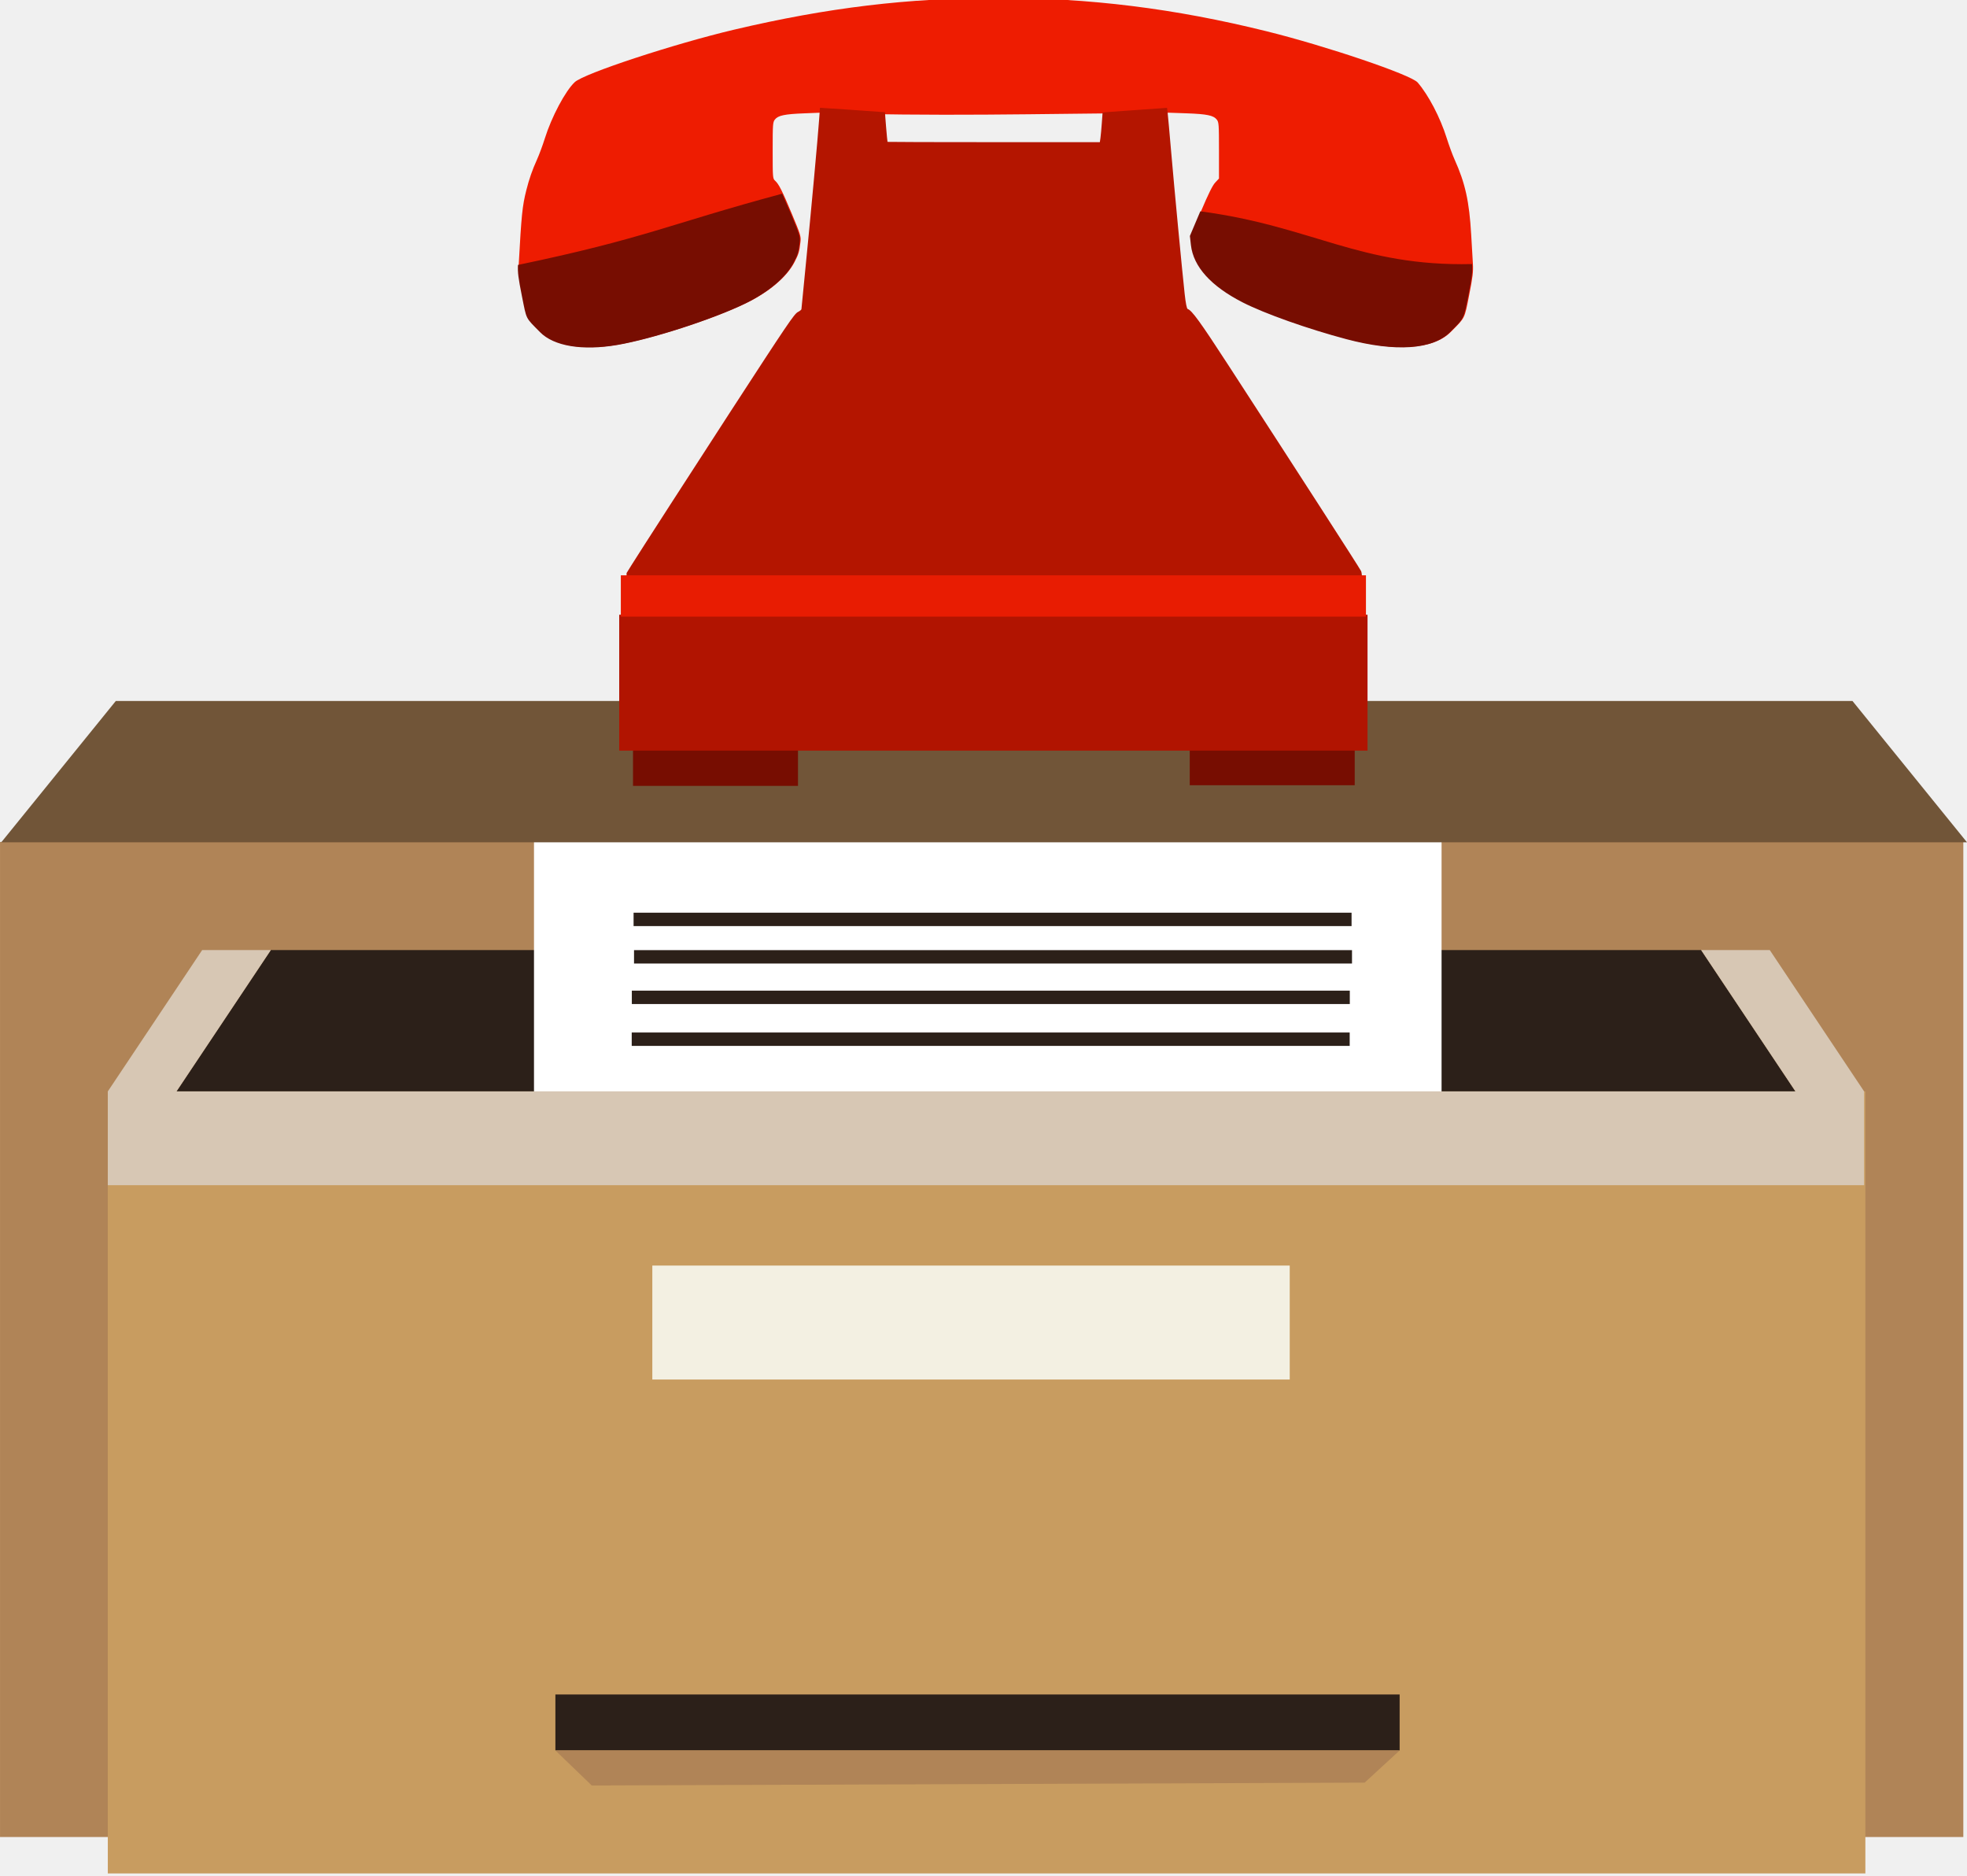
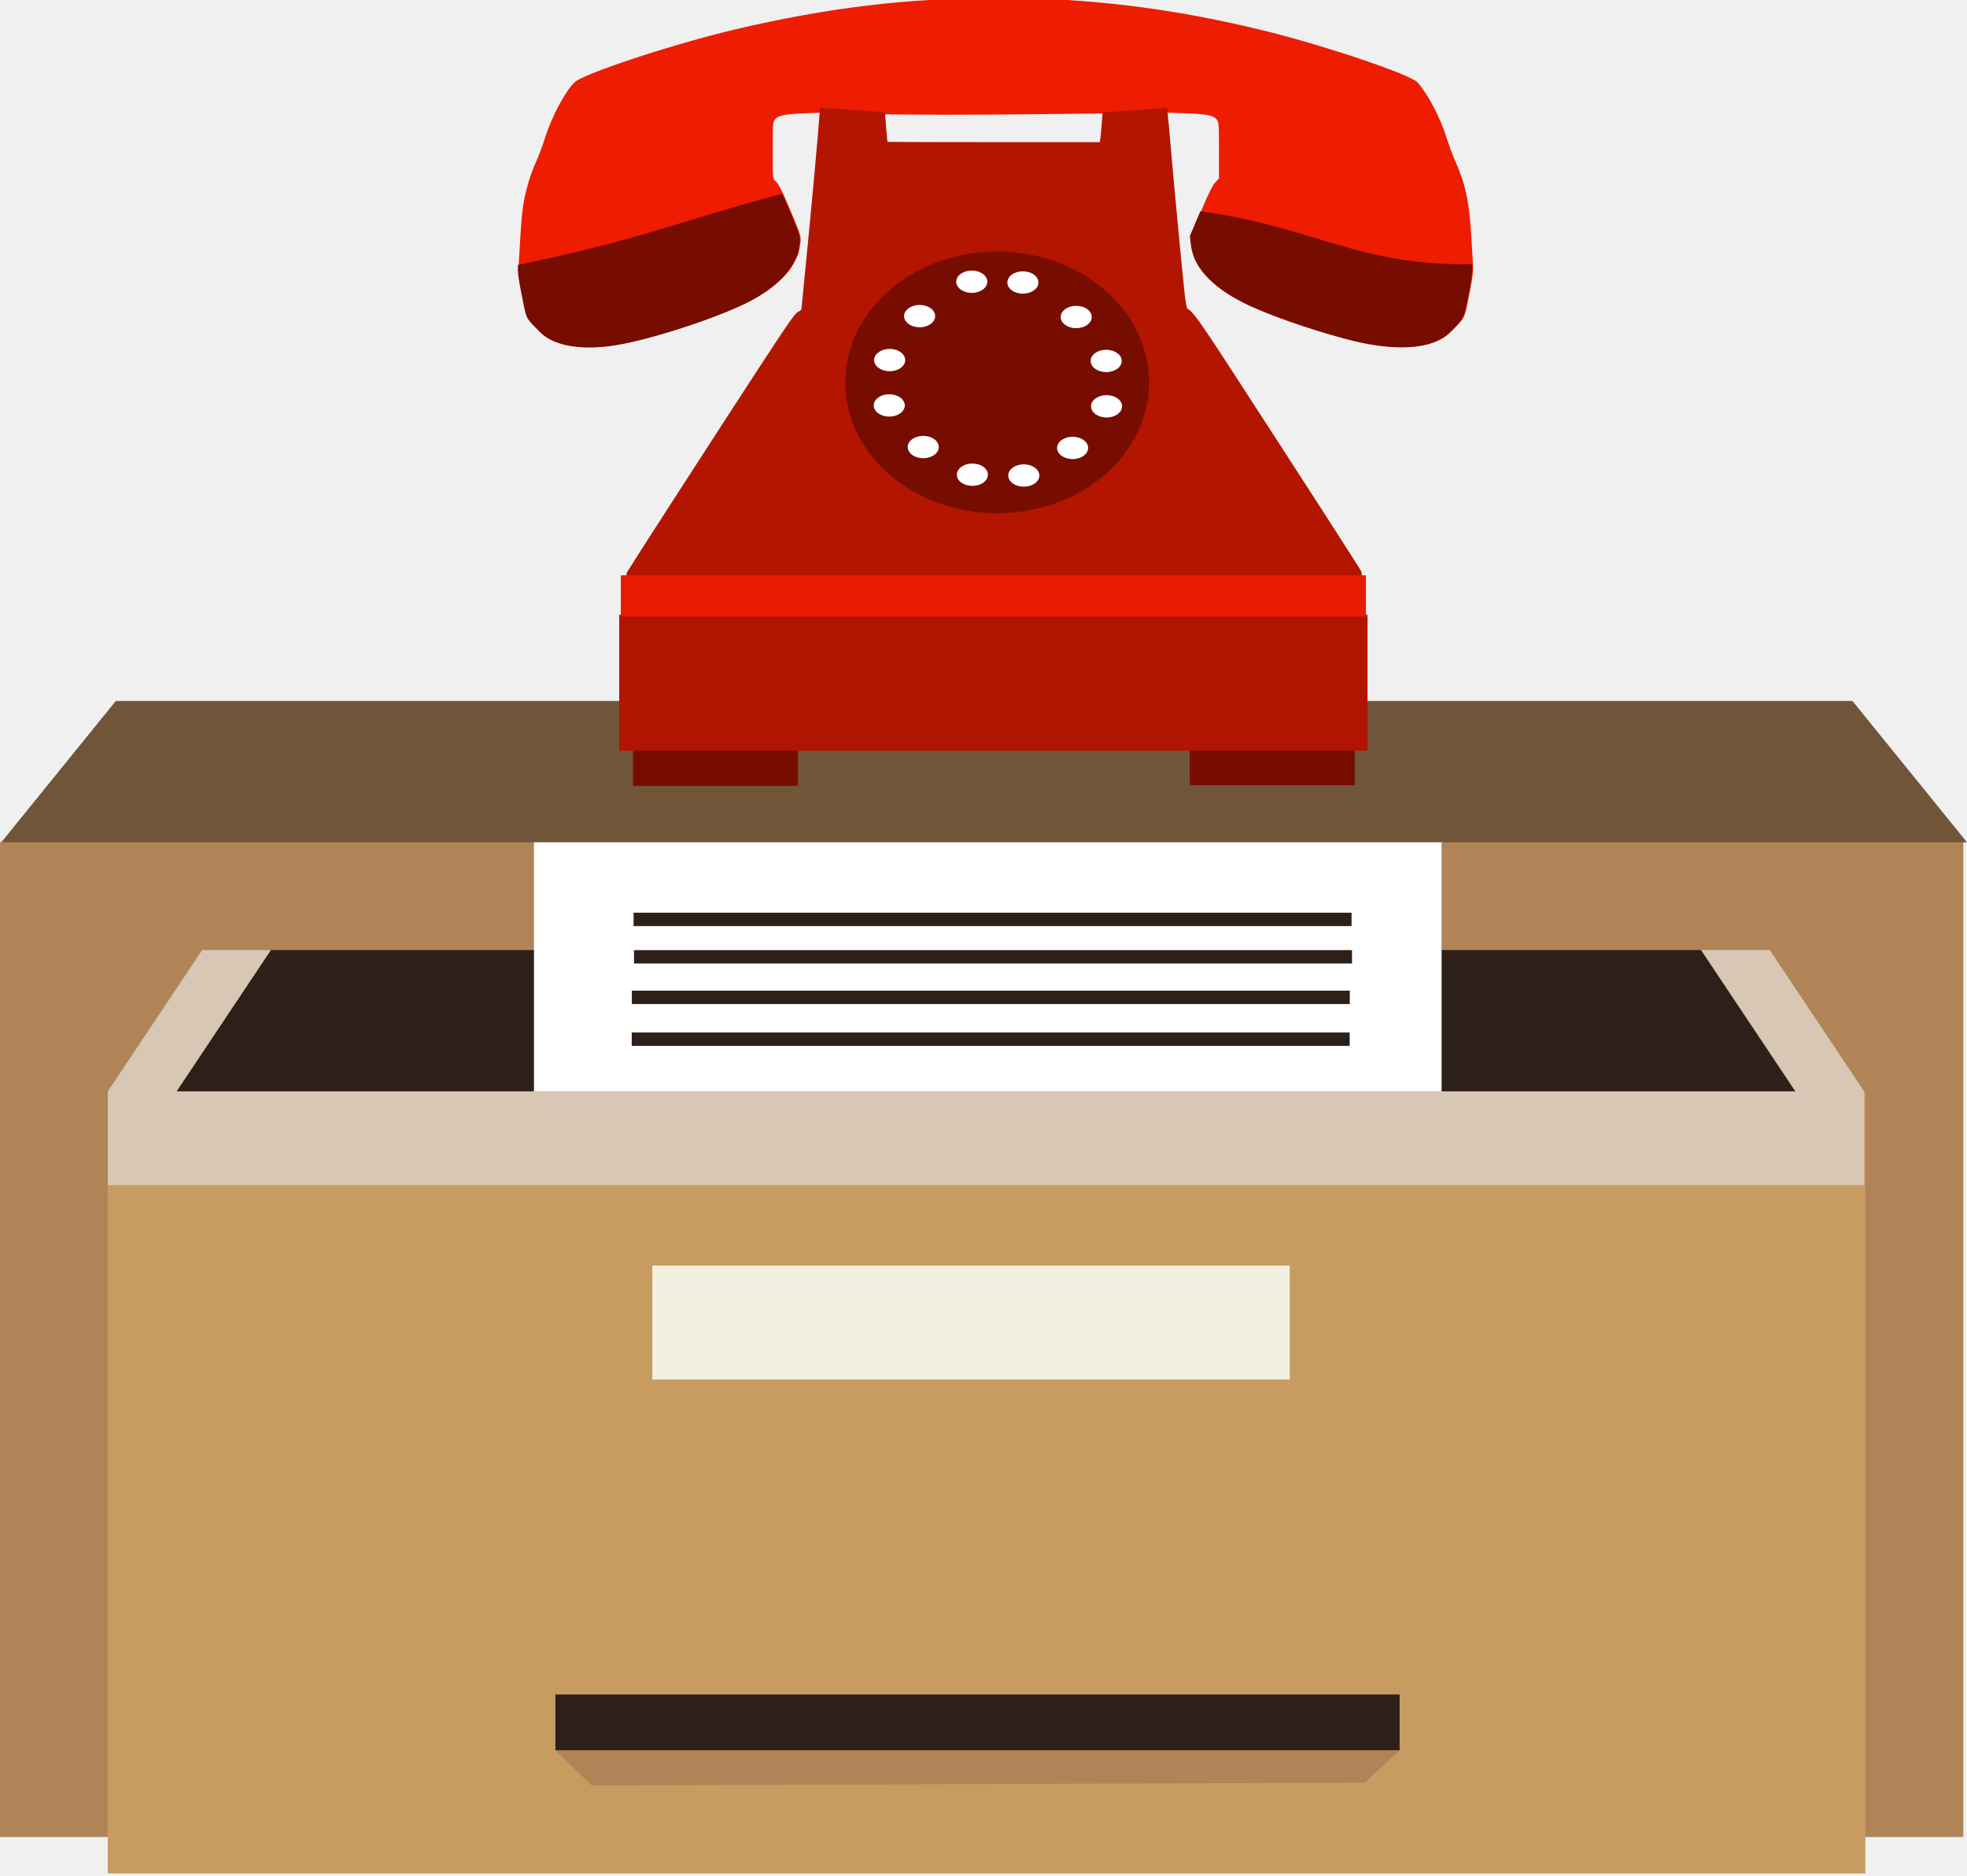
<svg xmlns="http://www.w3.org/2000/svg" width="53.734mm" height="51.229mm" viewBox="0 0 53.76 51.229" version="1.1" id="svg8">
  <defs id="defs2" />
  <g id="layer1" transform="translate(-95.213,-260.4869)">
    <rect style="fill:#000000;fill-opacity:0;fill-rule:evenodd;stroke-width:0.165" id="rect10" width="37.112" height="36.2" x="-11.84" y="83.938" />
-     <g id="g866" transform="translate(86.97449,135.2678)">
-       <rect style="fill:#b08457;fill-opacity:1;stroke-width:0.187" id="rect898" width="53.659" height="27.193" x="8.239" y="148.214" />
-       <path id="rect996-2" style="fill:#2c2019;fill-opacity:1;stroke-width:0.44" d="m 15.64,151.169 -2.579,3.863 h 44.249 l -2.579,-3.863 c -39.092,0 0,0 -39.092,0 z" />
-       <rect style="fill:#ffffff;fill-opacity:1;stroke-width:0.209" id="rect1021" width="24.805" height="27.321" x="22.833" y="147.422" />
-       <rect style="fill:#c89c60;fill-opacity:1;stroke-width:0.265" id="rect900-3" width="48.036" height="21.37" x="11.185" y="155.032" />
-       <rect style="fill:#f3f0e2;fill-opacity:1;stroke-width:0.265" id="rect902-6" width="17.421" height="3.114" x="26.067" y="159.791" />
-       <path id="rect904-7" style="fill:#d7c7b4;fill-opacity:1;stroke-width:0.265" d="m 13.764,151.169 -2.579,3.863 v 2.562 h 48.002 v -2.562 l -2.579,-3.863 h -1.876 l 2.579,3.863 h -44.249 l 2.579,-3.863 z" />
-       <rect style="fill:#2c2019;fill-opacity:1;stroke-width:0.265" id="rect906-5" width="23.074" height="1.528" x="23.418" y="171.512" />
-       <path id="rect908-3" style="fill:#b08457;fill-opacity:1;stroke-width:0.265" d="m 23.418,173.041 h 23.074 l -0.957,0.88 -21.123,0.078 z" />
-       <rect style="fill:#2c2019;fill-opacity:1;stroke-width:0.119" id="rect906-5-9" width="19.623" height="0.366" x="25.555" y="150.148" />
-       <rect style="fill:#2c2019;fill-opacity:1;stroke-width:0.119" id="rect906-5-9-1" width="19.623" height="0.366" x="25.567" y="151.171" />
-       <rect style="fill:#2c2019;fill-opacity:1;stroke-width:0.119" id="rect906-5-9-2" width="19.623" height="0.366" x="25.507" y="152.278" />
-       <path id="rect996-2-7" style="fill:#715538;fill-opacity:1;stroke-width:0.485" d="m 11.404,144.362 -3.131,3.863 h 53.726 l -3.131,-3.863 c -47.463,0 0,0 -47.463,0 z" />
-       <g id="g1427" transform="translate(-12.40668,66.25464)">
-         <rect style="fill:#770d01;fill-opacity:1;stroke-width:0.265" id="rect1207" width="4.509" height="1.063" x="37.946" y="79.365" />
-         <rect style="fill:#770d01;fill-opacity:1;stroke-width:0.265" id="rect1207-3" width="4.509" height="1.063" x="53.162" y="79.347" />
-         <rect style="fill:#b11401;fill-opacity:1;stroke-width:0.232" id="rect1211" width="20.452" height="3.713" x="37.569" y="75.751" />
-         <path style="fill:#ee1c01;fill-opacity:1;stroke-width:0.031" d="m 43.107,62.03 -0.478,0.019 c -0.542,0.021 -0.717,0.058 -0.805,0.169 -0.057,0.073 -0.061,0.129 -0.061,0.845 0,0.74 0.002,0.769 0.065,0.826 0.104,0.094 0.192,0.268 0.461,0.911 0.234,0.559 0.251,0.615 0.234,0.76 -0.031,0.273 -0.051,0.338 -0.166,0.559 -0.212,0.406 -0.698,0.816 -1.332,1.122 -0.89,0.431 -2.562,0.97 -3.494,1.129 -0.952,0.162 -1.73,0.032 -2.107,-0.352 -0.407,-0.414 -0.36,-0.321 -0.495,-0.987 -0.099,-0.49 -0.119,-0.645 -0.107,-0.848 0.075,-1.358 0.099,-1.602 0.208,-2.033 0.077,-0.306 0.163,-0.553 0.292,-0.838 0.058,-0.128 0.154,-0.386 0.213,-0.574 0.185,-0.592 0.561,-1.299 0.818,-1.541 0.25,-0.236 2.713,-1.046 4.355,-1.434 2.557,-0.603 4.753,-0.867 7.215,-0.868 2.498,-3.82e-4 4.827,0.289 7.337,0.911 1.645,0.408 3.948,1.189 4.131,1.4 0.297,0.345 0.617,0.957 0.793,1.517 0.062,0.196 0.159,0.462 0.217,0.59 0.29,0.643 0.401,1.143 0.453,2.048 0.017,0.299 0.038,0.659 0.047,0.8 0.013,0.214 -0.004,0.358 -0.102,0.853 -0.13,0.66 -0.105,0.608 -0.5,1.006 -0.476,0.479 -1.491,0.548 -2.832,0.193 -1.046,-0.277 -2.236,-0.698 -2.834,-1.004 -0.869,-0.444 -1.35,-0.976 -1.417,-1.568 l -0.028,-0.249 0.284,-0.672 c 0.198,-0.468 0.315,-0.705 0.387,-0.78 l 0.102,-0.109 v -0.767 c 0,-0.717 -0.004,-0.772 -0.061,-0.845 -0.089,-0.113 -0.267,-0.15 -0.816,-0.17 l -0.489,-0.017 c -3.706,0.033 -6.504,0.107 -9.487,-0.001 z" id="path1221-7" />
-         <path id="path1221-0" style="fill:#b41500;fill-opacity:1;stroke-width:0.031" d="m 43.056,61.897 -0.022,0.307 c -0.034,0.485 -0.226,2.581 -0.361,3.933 -0.068,0.68 -0.124,1.249 -0.124,1.264 0,0.015 -0.043,0.05 -0.096,0.077 -0.101,0.052 -0.286,0.326 -1.838,2.714 -0.965,1.486 -2.532,3.915 -2.711,4.204 l -0.134,0.216 v 0.367 c 13.609,0.442 12.1,-0.045 20.11,10e-4 0,-0.207 -0.014,-0.382 -0.035,-0.422 -0.062,-0.119 -1.758,-2.748 -3.635,-5.638 -0.757,-1.166 -0.989,-1.486 -1.104,-1.524 -0.025,-0.008 -0.055,-0.157 -0.083,-0.415 -0.069,-0.627 -0.283,-2.88 -0.37,-3.894 -0.043,-0.504 -0.086,-0.977 -0.095,-1.052 l -0.016,-0.136 c -1.753,0.122 -1.762,0.127 -1.762,0.127 l -0.021,0.289 c -0.011,0.159 -0.028,0.342 -0.037,0.406 l -0.017,0.116 h -2.899 c -1.594,0 -2.901,-0.004 -2.904,-0.008 -0.008,-0.014 -0.074,-0.804 -0.068,-0.81 -1.778,-0.124 0.007,-0.004 -1.78,-0.122 z" />
-         <rect style="fill:#e81c02;fill-opacity:1;stroke-width:0.235" id="rect1213" width="20.365" height="1.128" x="37.613" y="74.674" />
-         <g id="g868">
-           <circle style="fill:#770d01;fill-opacity:1;stroke-width:0.265" id="path1217" d="m 52.052,69.401 a 4.153,3.577 0 0 1 -4.136,3.577 4.153,3.577 0 0 1 -4.169,-3.548 4.153,3.577 0 0 1 4.102,-3.605 4.153,3.577 0 0 1 4.202,3.519" />
-           <path id="path1221-9" style="fill:#770d01;fill-opacity:1;stroke-width:0.031" d="m 34.802,66.192 c -0.011,0.203 0.009,0.358 0.107,0.848 0.134,0.667 0.088,0.574 0.495,0.988 0.377,0.384 1.154,0.514 2.107,0.352 0.932,-0.158 2.604,-0.698 3.494,-1.129 0.634,-0.307 1.121,-0.716 1.332,-1.122 0.115,-0.221 0.134,-0.286 0.165,-0.559 0.017,-0.145 -5.29e-4,-0.202 -0.234,-0.761 -0.061,-0.145 -0.155,-0.356 -0.245,-0.564 -3.125,0.841 -3.729,1.218 -7.222,1.947 z m 18.648,-1.463 -0.284,0.671 0.028,0.249 c 0.068,0.592 0.548,1.124 1.417,1.568 0.599,0.306 1.788,0.727 2.834,1.004 1.341,0.355 2.356,0.286 2.832,-0.193 0.395,-0.397 0.369,-0.345 0.5,-1.006 0.099,-0.496 0.116,-0.64 0.103,-0.854 -3.081,0.071 -4.363,-1.036 -7.43,-1.441 z" />
+     <g id="layer2">
+       <g id="g866" transform="translate(86.97449,135.2678)">
+         <path id="rect898" style="fill:#b08457;fill-opacity:1;stroke-width:0.187" d="m 8.239,148.214 h 53.659 v 27.193 H 8.239 Z" />
+         <path id="rect996-2" style="fill:#2c2019;fill-opacity:1;stroke-width:0.44" d="m 15.64,151.169 -2.579,3.863 h 44.249 l -2.579,-3.863 c -39.092,0 0,0 -39.092,0 z" />
+         <path id="rect1021" style="fill:#ffffff;fill-opacity:1;stroke-width:0.209" d="M 22.833,147.422 H 47.638 V 174.743 H 22.833 Z" />
+         <path id="rect900-3" style="fill:#c89c60;fill-opacity:1;stroke-width:0.265" d="m 11.185,155.032 h 48.036 v 21.37 H 11.185 Z" />
+         <path id="rect902-6" style="fill:#f3f0e2;fill-opacity:1;stroke-width:0.265" d="m 26.067,159.791 h 17.421 v 3.114 H 26.067 Z" />
+         <path id="rect904-7" style="fill:#d7c7b4;fill-opacity:1;stroke-width:0.265" d="m 13.764,151.169 -2.579,3.863 v 2.562 h 48.002 v -2.562 l -2.579,-3.863 h -1.876 l 2.579,3.863 h -44.249 l 2.579,-3.863 z" />
+         <path id="rect906-5" style="fill:#2c2019;fill-opacity:1;stroke-width:0.265" d="m 23.418,171.512 h 23.074 v 1.528 H 23.418 Z" />
+         <path id="rect908-3" style="fill:#b08457;fill-opacity:1;stroke-width:0.265" d="m 23.418,173.041 h 23.074 l -0.957,0.88 -21.123,0.078 z" />
+         <path id="rect906-5-9" style="fill:#2c2019;fill-opacity:1;stroke-width:0.119" d="m 25.555,150.148 h 19.623 v 0.366 H 25.555 Z" />
+         <path id="rect906-5-9-1" style="fill:#2c2019;fill-opacity:1;stroke-width:0.119" d="m 25.567,151.171 h 19.623 v 0.366 H 25.567 Z" />
+         <path id="rect906-5-9-2" style="fill:#2c2019;fill-opacity:1;stroke-width:0.119" d="m 25.507,152.278 h 19.623 v 0.366 H 25.507 Z" />
+         <path id="rect996-2-7" style="fill:#715538;fill-opacity:1;stroke-width:0.485" d="m 11.404,144.362 -3.131,3.863 h 53.726 l -3.131,-3.863 c -47.463,0 0,0 -47.463,0 z" />
+         <g id="g1427" transform="translate(-12.40668,66.25464)">
+           <path id="rect1207" style="fill:#770d01;fill-opacity:1;stroke-width:0.265" d="m 37.946,79.365 h 4.509 v 1.063 h -4.509 z" />
+           <path id="rect1207-3" style="fill:#770d01;fill-opacity:1;stroke-width:0.265" d="m 53.162,79.347 h 4.509 v 1.063 h -4.509 z" />
+           <path id="rect1211" style="fill:#b11401;fill-opacity:1;stroke-width:0.232" d="m 37.569,75.751 h 20.452 v 3.713 H 37.569 Z" />
+           <path style="fill:#ee1c01;fill-opacity:1;stroke-width:0.031" d="m 43.107,62.03 -0.478,0.019 c -0.542,0.021 -0.717,0.058 -0.805,0.169 -0.057,0.073 -0.061,0.129 -0.061,0.845 0,0.74 0.002,0.769 0.065,0.826 0.104,0.094 0.192,0.268 0.461,0.911 0.234,0.559 0.251,0.615 0.234,0.76 -0.031,0.273 -0.051,0.338 -0.166,0.559 -0.212,0.406 -0.698,0.816 -1.332,1.122 -0.89,0.431 -2.562,0.97 -3.494,1.129 -0.952,0.162 -1.73,0.032 -2.107,-0.352 -0.407,-0.414 -0.36,-0.321 -0.495,-0.987 -0.099,-0.49 -0.119,-0.645 -0.107,-0.848 0.075,-1.358 0.099,-1.602 0.208,-2.033 0.077,-0.306 0.163,-0.553 0.292,-0.838 0.058,-0.128 0.154,-0.386 0.213,-0.574 0.185,-0.592 0.561,-1.299 0.818,-1.541 0.25,-0.236 2.713,-1.046 4.355,-1.434 2.557,-0.603 4.753,-0.867 7.215,-0.868 2.498,-3.82e-4 4.827,0.289 7.337,0.911 1.645,0.408 3.948,1.189 4.131,1.4 0.297,0.345 0.617,0.957 0.793,1.517 0.062,0.196 0.159,0.462 0.217,0.59 0.29,0.643 0.401,1.143 0.453,2.048 0.017,0.299 0.038,0.659 0.047,0.8 0.013,0.214 -0.004,0.358 -0.102,0.853 -0.13,0.66 -0.105,0.608 -0.5,1.006 -0.476,0.479 -1.491,0.548 -2.832,0.193 -1.046,-0.277 -2.236,-0.698 -2.834,-1.004 -0.869,-0.444 -1.35,-0.976 -1.417,-1.568 l -0.028,-0.249 0.284,-0.672 c 0.198,-0.468 0.315,-0.705 0.387,-0.78 l 0.102,-0.109 v -0.767 c 0,-0.717 -0.004,-0.772 -0.061,-0.845 -0.089,-0.113 -0.267,-0.15 -0.816,-0.17 l -0.489,-0.017 c -3.706,0.033 -6.504,0.107 -9.487,-0.001 z" id="path1221-7" />
+           <path id="path1221-0" style="fill:#b41500;fill-opacity:1;stroke-width:0.031" d="m 43.056,61.897 -0.022,0.307 c -0.034,0.485 -0.226,2.581 -0.361,3.933 -0.068,0.68 -0.124,1.249 -0.124,1.264 0,0.015 -0.043,0.05 -0.096,0.077 -0.101,0.052 -0.286,0.326 -1.838,2.714 -0.965,1.486 -2.532,3.915 -2.711,4.204 l -0.134,0.216 v 0.367 c 13.609,0.442 12.1,-0.045 20.11,10e-4 0,-0.207 -0.014,-0.382 -0.035,-0.422 -0.062,-0.119 -1.758,-2.748 -3.635,-5.638 -0.757,-1.166 -0.989,-1.486 -1.104,-1.524 -0.025,-0.008 -0.055,-0.157 -0.083,-0.415 -0.069,-0.627 -0.283,-2.88 -0.37,-3.894 -0.043,-0.504 -0.086,-0.977 -0.095,-1.052 l -0.016,-0.136 c -1.753,0.122 -1.762,0.127 -1.762,0.127 l -0.021,0.289 c -0.011,0.159 -0.028,0.342 -0.037,0.406 l -0.017,0.116 h -2.899 c -1.594,0 -2.901,-0.004 -2.904,-0.008 -0.008,-0.014 -0.074,-0.804 -0.068,-0.81 -1.778,-0.124 0.007,-0.004 -1.78,-0.122 z" />
+           <path id="rect1213" style="fill:#e81c02;fill-opacity:1;stroke-width:0.235" d="m 37.613,74.674 h 20.365 v 1.128 H 37.613 Z" />
        </g>
-         <circle style="fill:#ffffff;fill-opacity:1;stroke-width:0.265" id="path1309" d="m 47.629,66.651 a 0.425,0.305 0 0 1 -0.423,0.305 0.425,0.305 0 0 1 -0.426,-0.303 0.425,0.305 0 0 1 0.419,-0.308 0.425,0.305 0 0 1 0.43,0.3" />
-         <circle style="fill:#ffffff;fill-opacity:1;stroke-width:0.265" id="path1309-6" d="m 46.204,67.591 a 0.425,0.305 0 0 1 -0.423,0.305 0.425,0.305 0 0 1 -0.426,-0.303 0.425,0.305 0 0 1 0.419,-0.308 0.425,0.305 0 0 1 0.43,0.3" />
-         <circle style="fill:#ffffff;fill-opacity:1;stroke-width:0.265" id="path1309-0" d="m 45.385,68.792 a 0.425,0.305 0 0 1 -0.423,0.305 0.425,0.305 0 0 1 -0.426,-0.303 0.425,0.305 0 0 1 0.419,-0.308 0.425,0.305 0 0 1 0.43,0.3" />
-         <circle style="fill:#ffffff;fill-opacity:1;stroke-width:0.265" id="path1309-62" d="m 45.374,70.032 a 0.425,0.305 0 0 1 -0.423,0.305 0.425,0.305 0 0 1 -0.426,-0.303 0.425,0.305 0 0 1 0.419,-0.308 0.425,0.305 0 0 1 0.43,0.3" />
-         <circle style="fill:#ffffff;fill-opacity:1;stroke-width:0.265" id="path1309-61" d="m 46.303,71.169 a 0.425,0.305 0 0 1 -0.423,0.305 0.425,0.305 0 0 1 -0.426,-0.303 0.425,0.305 0 0 1 0.419,-0.308 0.425,0.305 0 0 1 0.43,0.3" />
-         <circle style="fill:#ffffff;fill-opacity:1;stroke-width:0.265" id="path1309-8" d="m 47.646,71.925 a 0.425,0.305 0 0 1 -0.423,0.305 0.425,0.305 0 0 1 -0.426,-0.303 0.425,0.305 0 0 1 0.419,-0.308 0.425,0.305 0 0 1 0.43,0.3" />
-         <circle style="fill:#ffffff;fill-opacity:1;stroke-width:0.265" id="path1309-7" d="m -48.177,66.672 a 0.425,0.305 0 0 1 -0.423,0.305 0.425,0.305 0 0 1 -0.426,-0.303 0.425,0.305 0 0 1 0.419,-0.308 0.425,0.305 0 0 1 0.43,0.3" transform="scale(-1,1)" />
-         <circle style="fill:#ffffff;fill-opacity:1;stroke-width:0.265" id="path1309-6-9" d="m -49.635,67.615 a 0.425,0.305 0 0 1 -0.423,0.305 0.425,0.305 0 0 1 -0.426,-0.303 0.425,0.305 0 0 1 0.419,-0.308 0.425,0.305 0 0 1 0.43,0.3" transform="scale(-1,1)" />
-         <circle style="fill:#ffffff;fill-opacity:1;stroke-width:0.265" id="path1309-0-2" d="m -50.454,68.816 a 0.425,0.305 0 0 1 -0.423,0.305 0.425,0.305 0 0 1 -0.426,-0.303 0.425,0.305 0 0 1 0.419,-0.308 0.425,0.305 0 0 1 0.43,0.3" transform="scale(-1,1)" />
-         <circle style="fill:#ffffff;fill-opacity:1;stroke-width:0.265" id="path1309-62-0" d="m -50.464,70.056 a 0.425,0.305 0 0 1 -0.423,0.305 0.425,0.305 0 0 1 -0.426,-0.303 0.425,0.305 0 0 1 0.419,-0.308 0.425,0.305 0 0 1 0.43,0.3" transform="scale(-1,1)" />
-         <circle style="fill:#ffffff;fill-opacity:1;stroke-width:0.265" id="path1309-61-2" d="m -49.536,71.193 a 0.425,0.305 0 0 1 -0.423,0.305 0.425,0.305 0 0 1 -0.426,-0.303 0.425,0.305 0 0 1 0.419,-0.308 0.425,0.305 0 0 1 0.43,0.3" transform="scale(-1,1)" />
-         <circle style="fill:#ffffff;fill-opacity:1;stroke-width:0.265" id="path1309-8-3" d="m -48.202,71.947 a 0.425,0.305 0 0 1 -0.423,0.305 0.425,0.305 0 0 1 -0.426,-0.303 0.425,0.305 0 0 1 0.419,-0.308 0.425,0.305 0 0 1 0.43,0.3" transform="scale(-1,1)" />
+         <path id="rect906-5-9-2-9" style="fill:#2c2019;fill-opacity:1;stroke-width:0.119" d="m 25.504,153.422 h 19.623 v 0.366 H 25.504 Z" />
      </g>
-       <rect style="fill:#2c2019;fill-opacity:1;stroke-width:0.119" id="rect906-5-9-2-9" width="19.623" height="0.366" x="25.504" y="153.422" />
    </g>
+     <g id="g868" transform="translate(74.56781,201.5225)">
+       <path id="path1217" style="fill:#770d01;fill-opacity:1;stroke-width:0.265" d="m 52.052,69.401 a 4.153,3.577 0 0 1 -4.136,3.577 4.153,3.577 0 0 1 -4.169,-3.548 4.153,3.577 0 0 1 4.102,-3.605 4.153,3.577 0 0 1 4.202,3.519" />
+       <path id="path1221-9" style="fill:#770d01;fill-opacity:1;stroke-width:0.031" d="m 34.802,66.192 c -0.011,0.203 0.009,0.358 0.107,0.848 0.134,0.667 0.088,0.574 0.495,0.988 0.377,0.384 1.154,0.514 2.107,0.352 0.932,-0.158 2.604,-0.698 3.494,-1.129 0.634,-0.307 1.121,-0.716 1.332,-1.122 0.115,-0.221 0.134,-0.286 0.165,-0.559 0.017,-0.145 -5.29e-4,-0.202 -0.234,-0.761 -0.061,-0.145 -0.155,-0.356 -0.245,-0.564 -3.125,0.841 -3.729,1.218 -7.222,1.947 z m 18.648,-1.463 -0.284,0.671 0.028,0.249 c 0.068,0.592 0.548,1.124 1.417,1.568 0.599,0.306 1.788,0.727 2.834,1.004 1.341,0.355 2.356,0.286 2.832,-0.193 0.395,-0.397 0.369,-0.345 0.5,-1.006 0.099,-0.496 0.116,-0.64 0.103,-0.854 -3.081,0.071 -4.363,-1.036 -7.43,-1.441 z" />
+     </g>
+     <path id="path1309" style="fill:#ffffff;fill-opacity:1;stroke-width:0.265" transform="translate(74.56781,201.5225)" d="m 47.629,66.651 a 0.425,0.305 0 0 1 -0.423,0.305 0.425,0.305 0 0 1 -0.426,-0.303 0.425,0.305 0 0 1 0.419,-0.308 0.425,0.305 0 0 1 0.43,0.3" />
+     <path id="path1309-6" style="fill:#ffffff;fill-opacity:1;stroke-width:0.265" transform="translate(74.56781,201.5225)" d="m 46.204,67.591 a 0.425,0.305 0 0 1 -0.423,0.305 0.425,0.305 0 0 1 -0.426,-0.303 0.425,0.305 0 0 1 0.419,-0.308 0.425,0.305 0 0 1 0.43,0.3" />
+     <path id="path1309-0" style="fill:#ffffff;fill-opacity:1;stroke-width:0.265" transform="translate(74.56781,201.5225)" d="m 45.385,68.792 a 0.425,0.305 0 0 1 -0.423,0.305 0.425,0.305 0 0 1 -0.426,-0.303 0.425,0.305 0 0 1 0.419,-0.308 0.425,0.305 0 0 1 0.43,0.3" />
+     <path id="path1309-62" style="fill:#ffffff;fill-opacity:1;stroke-width:0.265" transform="translate(74.56781,201.5225)" d="m 45.374,70.032 a 0.425,0.305 0 0 1 -0.423,0.305 0.425,0.305 0 0 1 -0.426,-0.303 0.425,0.305 0 0 1 0.419,-0.308 0.425,0.305 0 0 1 0.43,0.3" />
+     <path id="path1309-61" style="fill:#ffffff;fill-opacity:1;stroke-width:0.265" transform="translate(74.56781,201.5225)" d="m 46.303,71.169 a 0.425,0.305 0 0 1 -0.423,0.305 0.425,0.305 0 0 1 -0.426,-0.303 0.425,0.305 0 0 1 0.419,-0.308 0.425,0.305 0 0 1 0.43,0.3" />
+     <path id="path1309-8" style="fill:#ffffff;fill-opacity:1;stroke-width:0.265" transform="translate(74.56781,201.5225)" d="m 47.646,71.925 a 0.425,0.305 0 0 1 -0.423,0.305 0.425,0.305 0 0 1 -0.426,-0.303 0.425,0.305 0 0 1 0.419,-0.308 0.425,0.305 0 0 1 0.43,0.3" />
+     <path id="path1309-7" style="fill:#ffffff;fill-opacity:1;stroke-width:0.265" transform="matrix(-1,0,0,1,74.56781,201.5225)" d="m -48.177,66.672 a 0.425,0.305 0 0 1 -0.423,0.305 0.425,0.305 0 0 1 -0.426,-0.303 0.425,0.305 0 0 1 0.419,-0.308 0.425,0.305 0 0 1 0.43,0.3" />
+     <path id="path1309-6-9" style="fill:#ffffff;fill-opacity:1;stroke-width:0.265" transform="matrix(-1,0,0,1,74.56781,201.5225)" d="m -49.635,67.615 a 0.425,0.305 0 0 1 -0.423,0.305 0.425,0.305 0 0 1 -0.426,-0.303 0.425,0.305 0 0 1 0.419,-0.308 0.425,0.305 0 0 1 0.43,0.3" />
+     <path id="path1309-0-2" style="fill:#ffffff;fill-opacity:1;stroke-width:0.265" transform="matrix(-1,0,0,1,74.56781,201.5225)" d="m -50.454,68.816 a 0.425,0.305 0 0 1 -0.423,0.305 0.425,0.305 0 0 1 -0.426,-0.303 0.425,0.305 0 0 1 0.419,-0.308 0.425,0.305 0 0 1 0.43,0.3" />
+     <path id="path1309-62-0" style="fill:#ffffff;fill-opacity:1;stroke-width:0.265" transform="matrix(-1,0,0,1,74.56781,201.5225)" d="m -50.464,70.056 a 0.425,0.305 0 0 1 -0.423,0.305 0.425,0.305 0 0 1 -0.426,-0.303 0.425,0.305 0 0 1 0.419,-0.308 0.425,0.305 0 0 1 0.43,0.3" />
+     <path id="path1309-61-2" style="fill:#ffffff;fill-opacity:1;stroke-width:0.265" transform="matrix(-1,0,0,1,74.56781,201.5225)" d="m -49.536,71.193 a 0.425,0.305 0 0 1 -0.423,0.305 0.425,0.305 0 0 1 -0.426,-0.303 0.425,0.305 0 0 1 0.419,-0.308 0.425,0.305 0 0 1 0.43,0.3" />
+     <path id="path1309-8-3" style="fill:#ffffff;fill-opacity:1;stroke-width:0.265" transform="matrix(-1,0,0,1,74.56781,201.5225)" d="m -48.202,71.947 a 0.425,0.305 0 0 1 -0.423,0.305 0.425,0.305 0 0 1 -0.426,-0.303 0.425,0.305 0 0 1 0.419,-0.308 0.425,0.305 0 0 1 0.43,0.3" />
  </g>
</svg>
